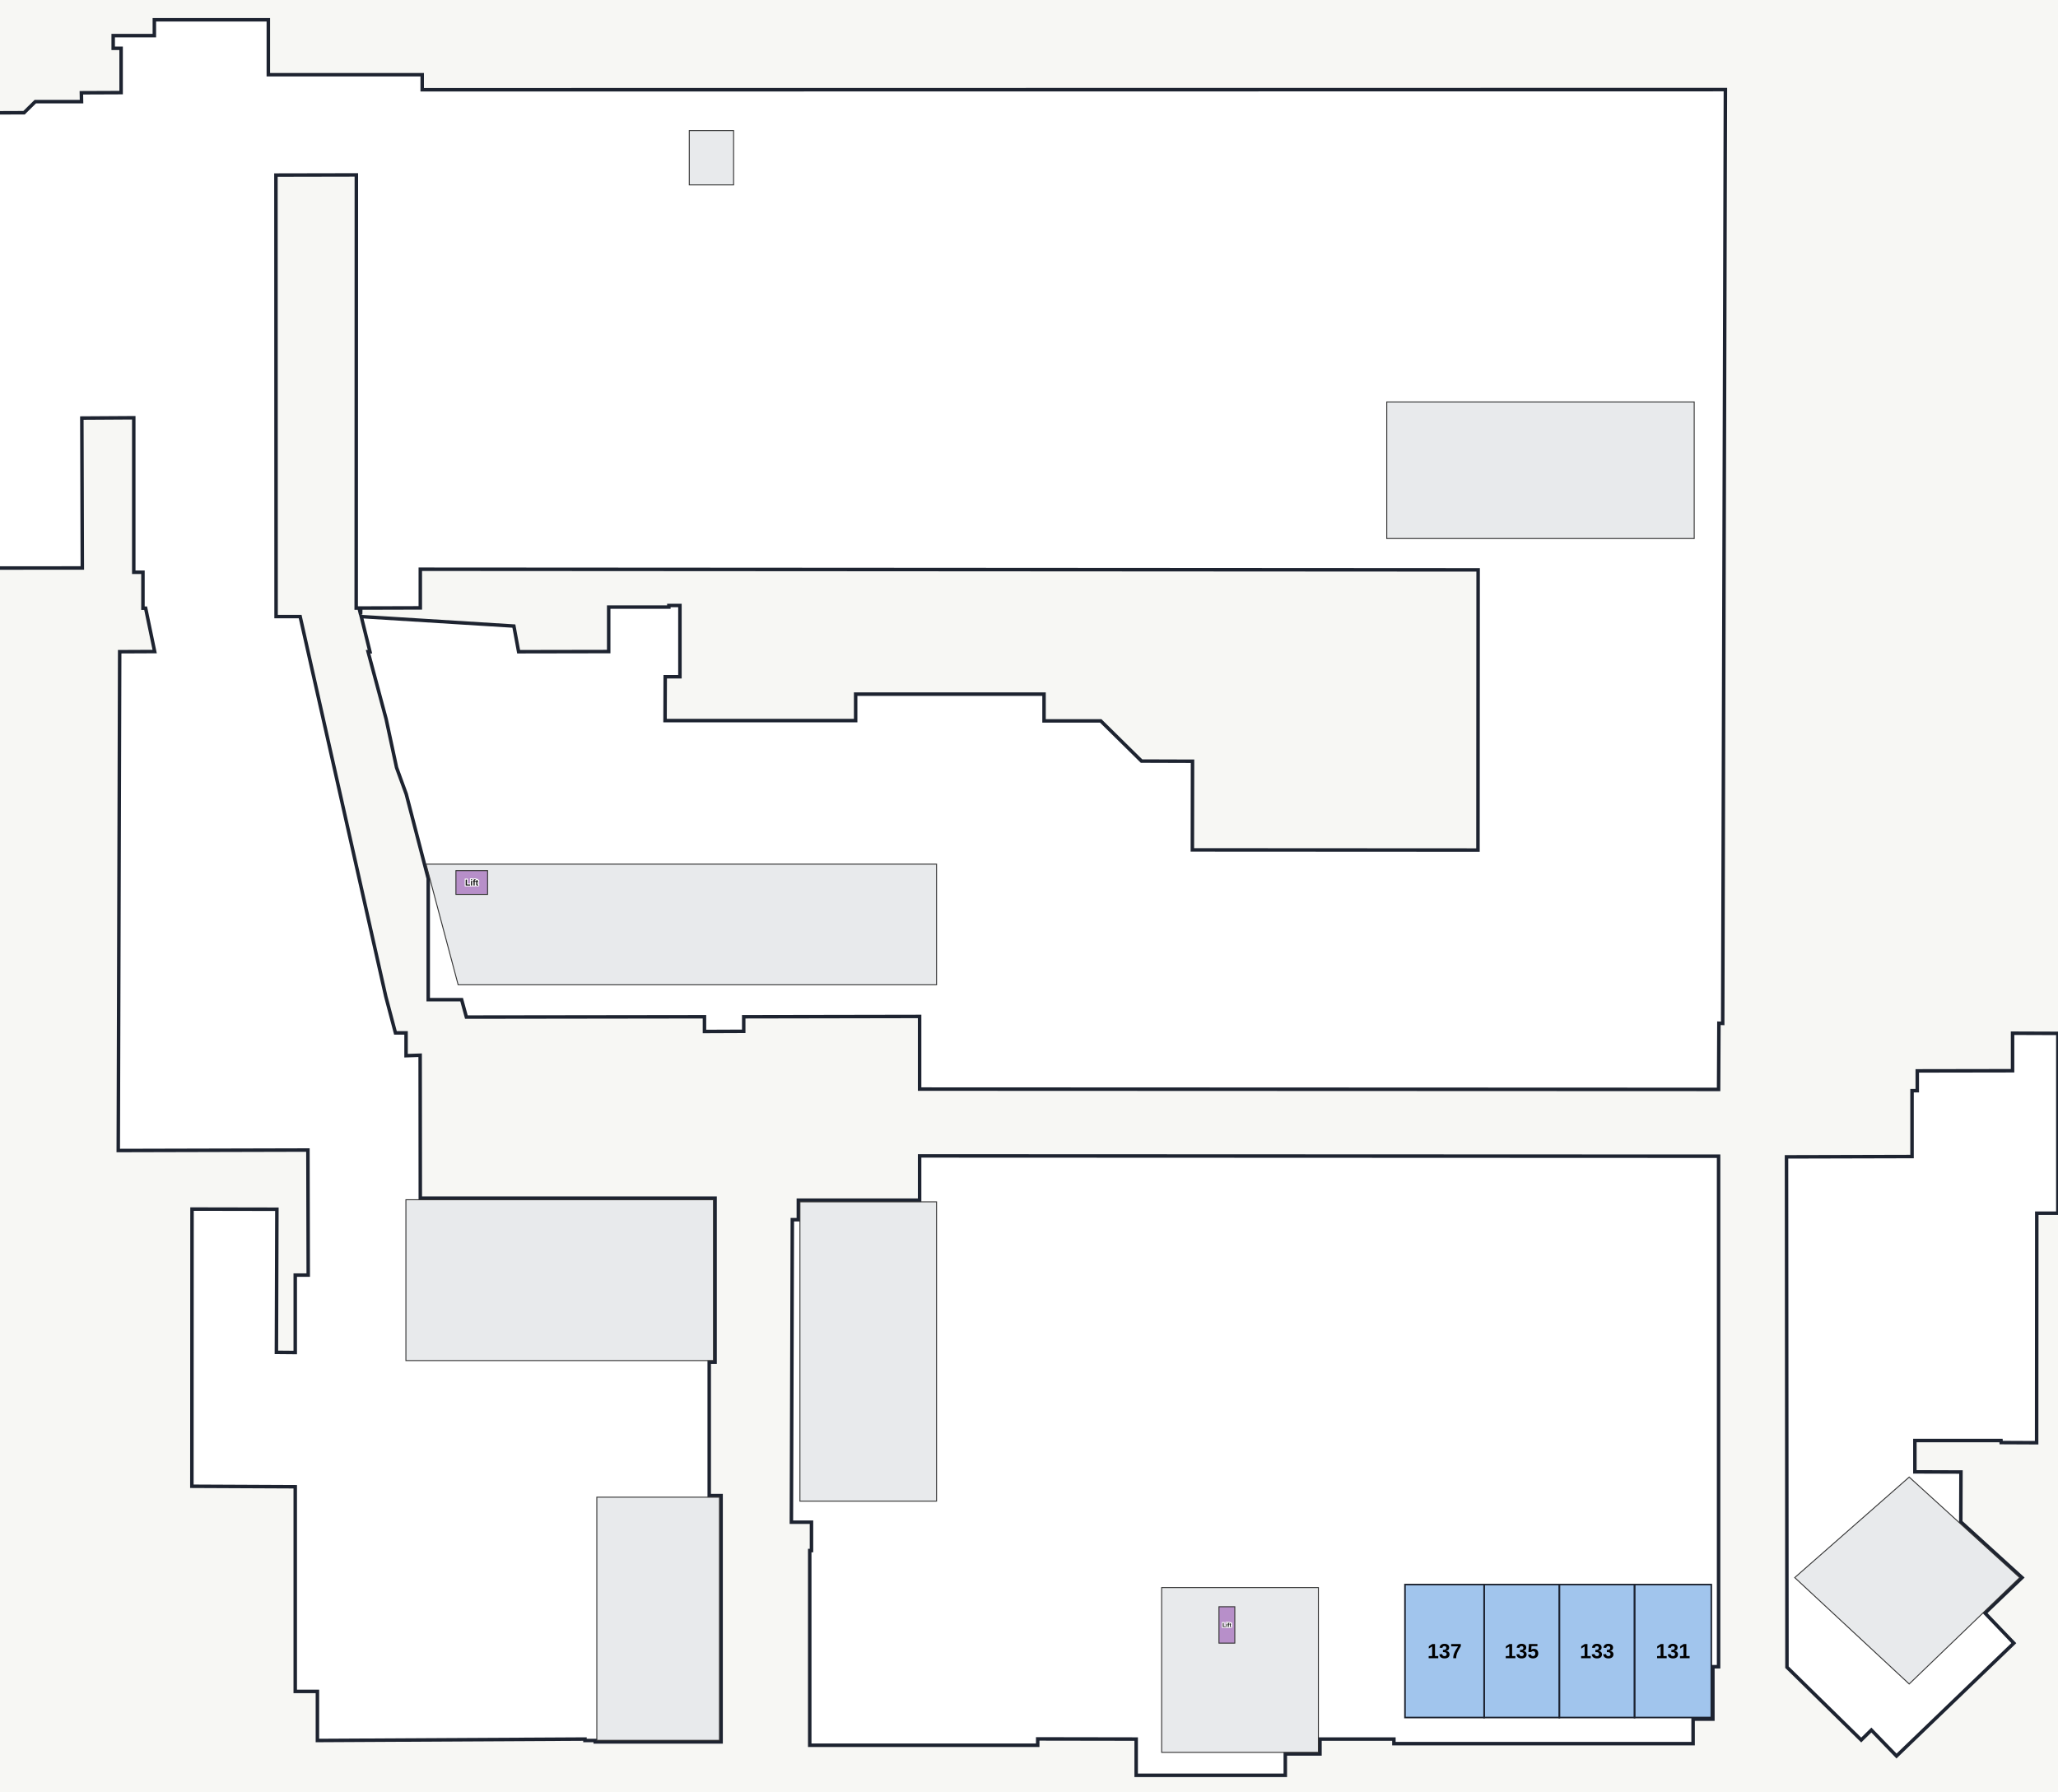
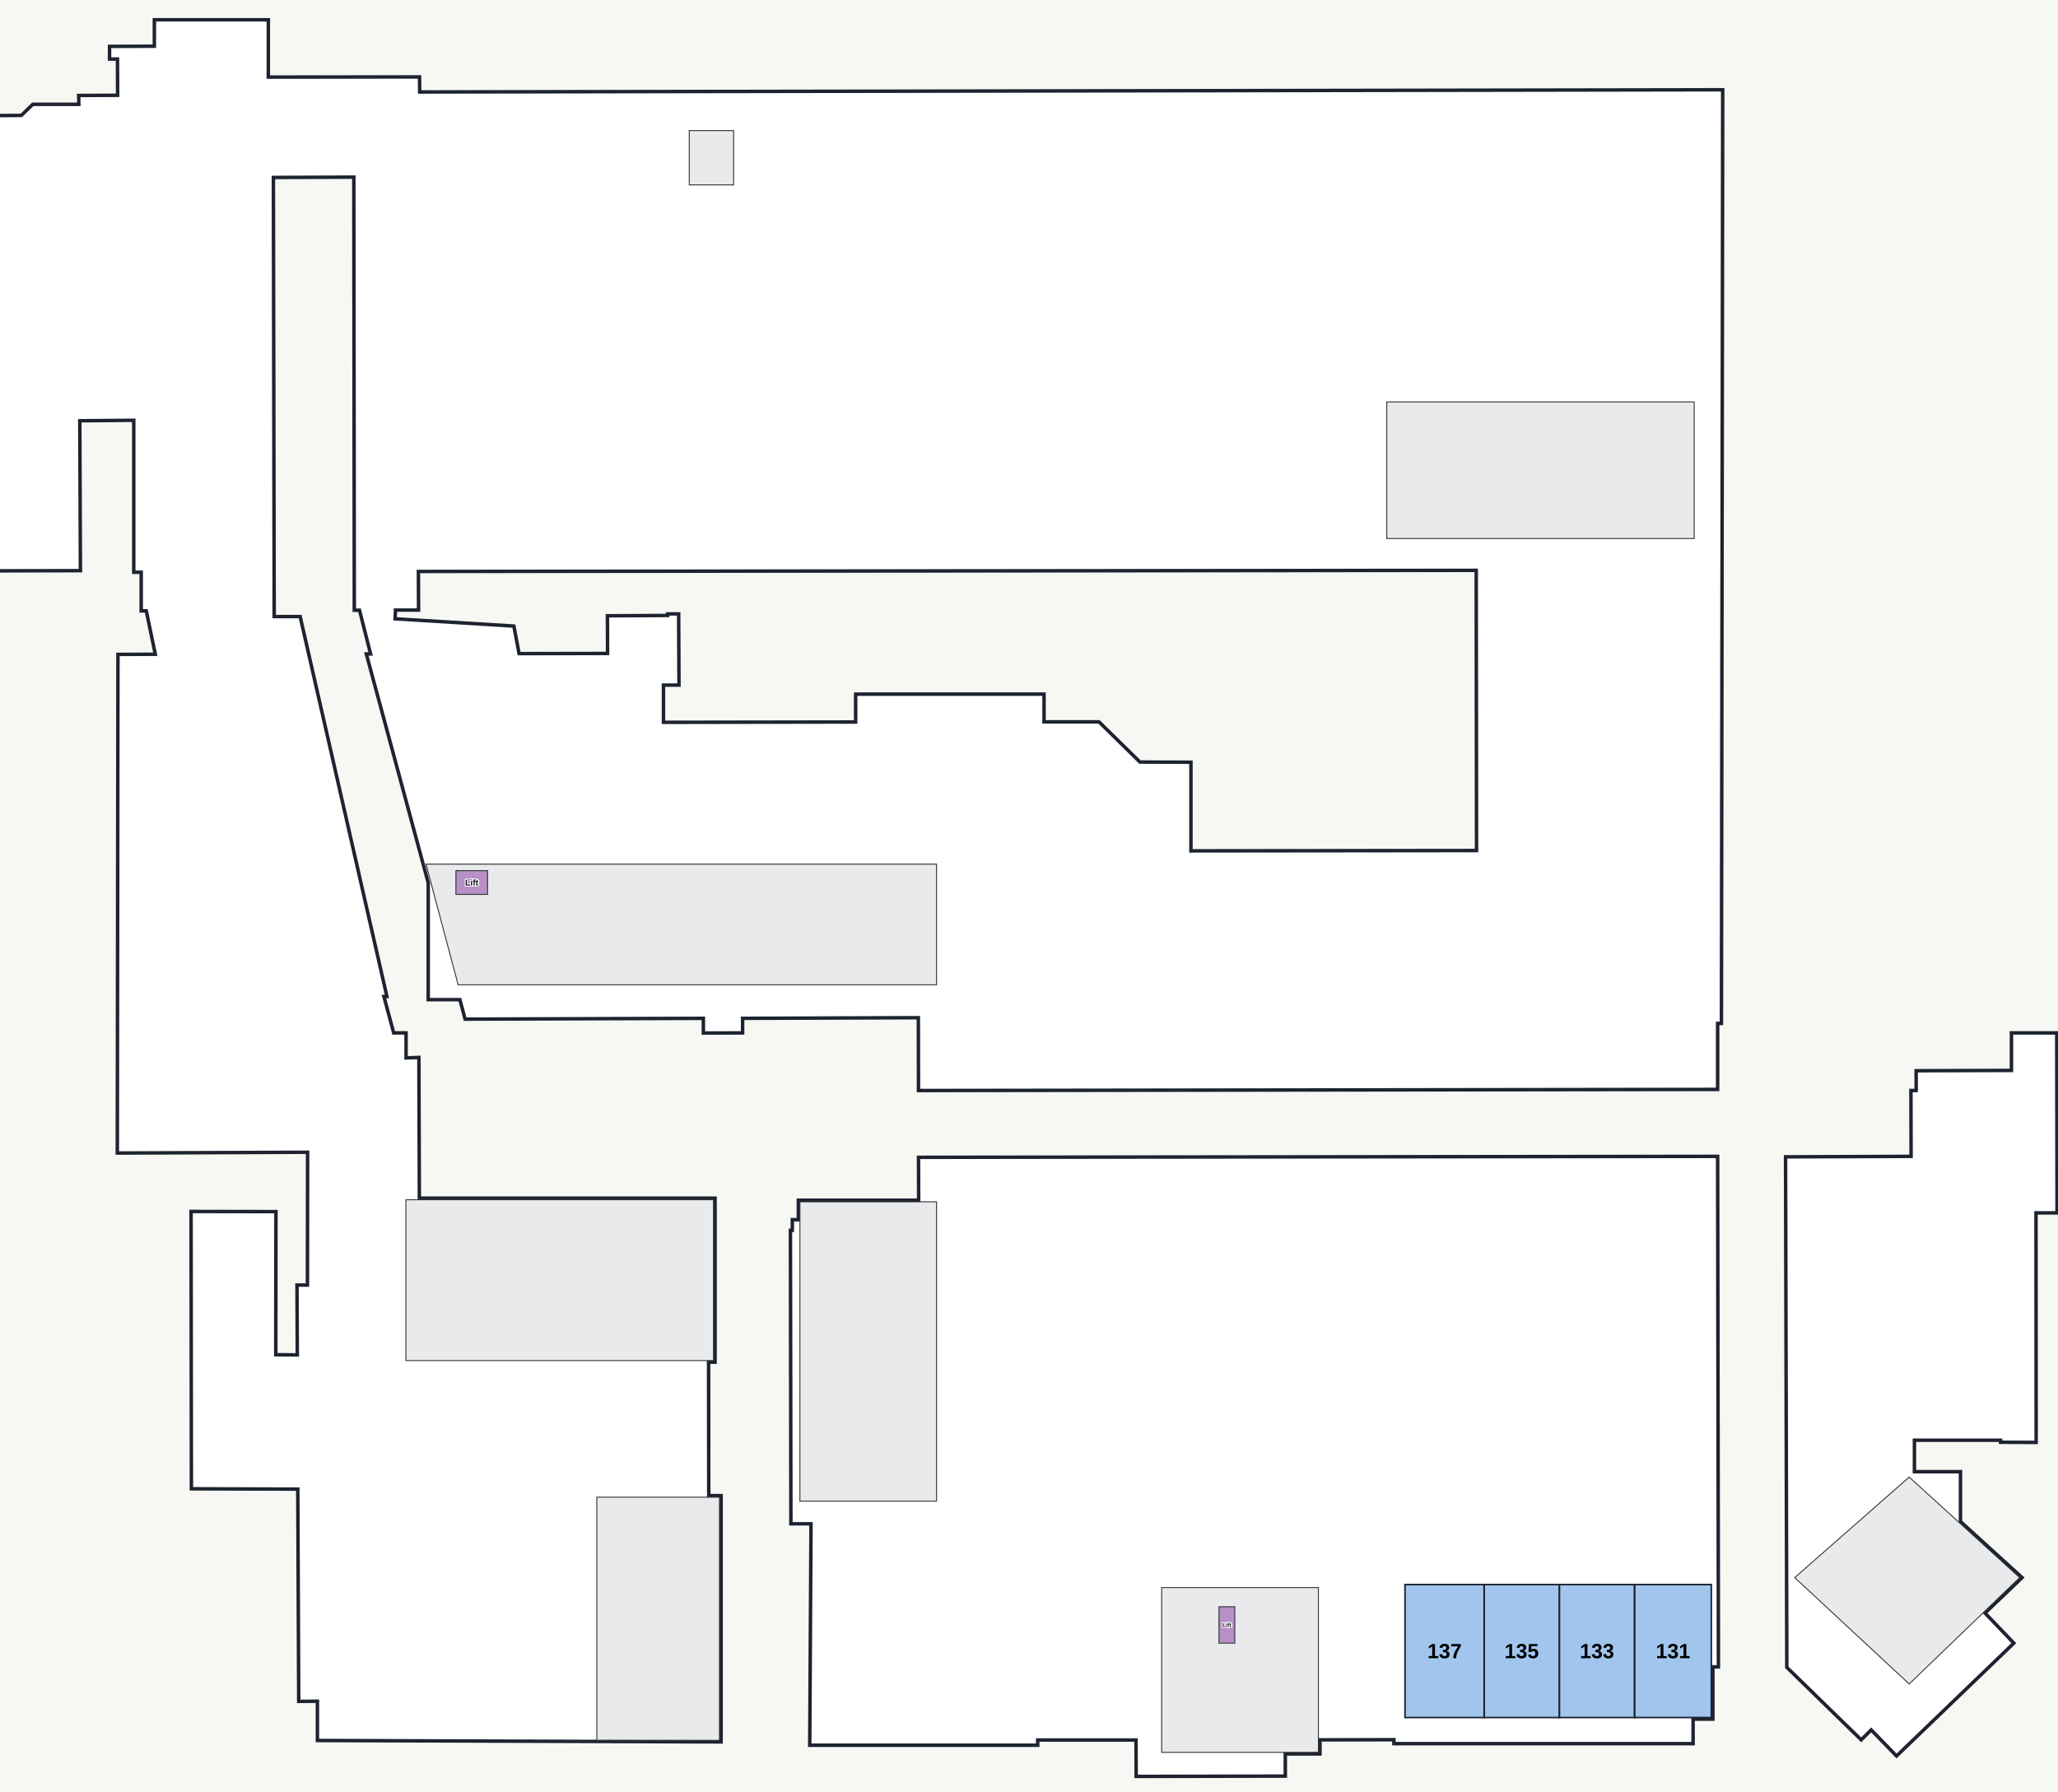
<svg xmlns="http://www.w3.org/2000/svg" viewBox="30 0 1300 1132" font-family="Arial,sans-serif">
  <rect x="30" y="0" width="1300" height="1132" fill="#f7f7f4" />
-   <path fill="#ffffff" stroke="#1d2330" stroke-width="2.2" fill-rule="evenodd" d="M1294.1,911.3 L1316.5,911.4 L1316.6,766.4 L1329.9,766.4 L1329.9,652.8 L1301.3,652.7 L1301.3,676.4 L1241.1,676.5 L1241.1,689.0 L1237.8,689.0 L1237.8,730.6 L1158.5,730.8 L1158.8,1053.2 L1205.7,1099.2 L1212.1,1092.9 L1228.0,1109.3 L1302.1,1038.0 L1283.9,1019.0 L1307.3,996.6 L1268.6,961.4 L1268.7,929.9 L1239.6,929.8 L1239.6,910.0 L1294.0,910.0Z M127.7,411.6 L105.6,411.7 L104.7,726.8 L224.5,726.5 L224.7,805.5 L216.5,805.5 L216.5,854.4 L204.6,854.3 L204.9,763.9 L151.3,763.8 L151.2,938.9 L216.5,939.2 L216.5,1068.5 L230.5,1068.5 L230.5,1099.5 L399.5,1098.6 L399.5,1099.5 L406.0,1099.5 L406.0,1100.4 L485.5,1100.4 L485.5,944.8 L478.0,944.8 L478.0,860.5 L481.7,860.5 L481.7,756.9 L295.5,756.9 L295.4,666.6 L286.5,666.9 L286.5,652.5 L279.8,652.5 L273.7,629.5 L219.6,389.5 L204.4,389.5 L204.3,110.6 L255.1,110.5 L255.0,384.1 L256.8,384.1 L257.8,388.2 L257.9,384.1 L295.5,384.0 L295.5,359.6 L963.7,360.0 L963.6,537.0 L783.2,536.9 L783.3,480.9 L751.1,480.8 L725.3,455.4 L689.5,455.4 L689.5,438.5 L570.5,438.5 L570.5,455.2 L450.1,455.2 L450.2,427.5 L459.5,427.5 L459.5,382.5 L452.5,382.5 L452.5,383.5 L414.5,383.5 L414.5,411.6 L357.6,411.7 L354.6,395.5 L258.2,389.5 L263.7,411.7 L262.5,411.7 L273.9,454.2 L280.5,484.9 L286.6,501.6 L300.5,555.0 L300.5,631.5 L321.6,631.5 L324.6,642.5 L475.0,642.3 L475.0,651.6 L499.8,651.5 L499.8,642.3 L610.9,642.1 L610.9,688.0 L1115.6,688.2 L1115.8,646.4 L1118.2,646.5 L1119.9,56.6 L296.7,56.7 L296.7,47.2 L199.5,47.2 L199.5,12.5 L127.5,12.5 L127.5,22.5 L101.5,22.5 L101.5,30.5 L106.5,30.5 L106.5,58.5 L81.4,58.6 L81.5,64.2 L52.3,64.2 L45.2,71.2 L18.4,71.3 L-5.6,47.4 L-71.8,113.7 L-71.8,313.5 L-57.0,313.5 L-57.1,336.0 L-71.8,336.0 L-71.7,344.1 L-73.9,344.1 L-73.4,353.8 L-70.7,357.2 L-65.2,358.9 L82.0,358.8 L81.7,264.1 L114.5,263.9 L114.5,361.5 L120.3,361.5 L120.3,384.2 L122.0,384.2Z M530.5,770.5 L529.9,961.6 L542.6,961.6 L542.6,979.5 L541.5,979.5 L541.5,1102.5 L685.5,1102.5 L685.5,1098.5 L747.7,1098.6 L747.7,1121.5 L841.9,1121.5 L841.9,1108.0 L863.8,1108.0 L863.8,1098.6 L910.5,1098.6 L910.5,1101.5 L1099.5,1101.5 L1099.5,1086.0 L1112.0,1086.0 L1112.0,1052.9 L1115.6,1052.9 L1115.6,730.4 L610.9,730.2 L610.9,758.2 L534.3,758.2 L534.3,770.5Z" />
+   <path fill="#ffffff" stroke="#1d2330" stroke-width="2.2" fill-rule="evenodd" d="M1293.7,911.1 L1316.2,911.2 L1316.1,766.2 L1329.4,766.2 L1329.2,652.5 L1300.6,652.5 L1300.6,676.2 L1240.4,676.4 L1240.4,688.9 L1237.1,688.9 L1237.2,730.5 L1157.9,730.8 L1158.7,1053.3 L1205.7,1099.1 L1212.0,1092.8 L1228.0,1109.3 L1302.1,1038.0 L1283.9,1019.0 L1307.3,996.6 L1268.4,961.2 L1268.4,929.7 L1239.3,929.7 L1239.3,909.8 L1293.7,909.8Z M128.1,413.3 L104.5,413.4 L104.1,728.4 L224.3,727.9 L224.2,811.8 L217.6,811.8 L217.8,855.9 L204.2,855.8 L204.3,765.4 L150.7,765.3 L150.9,940.5 L218.1,940.7 L218.7,1074.8 L230.5,1074.7 L230.5,1099.5 L485.5,1100.4 L485.5,944.8 L477.7,944.8 L477.6,860.5 L481.7,860.5 L481.7,756.9 L294.9,756.9 L294.6,668.0 L286.5,668.3 L286.5,652.5 L278.7,652.5 L272.5,629.5 L274.4,629.5 L219.6,389.5 L203.2,389.5 L202.7,112.1 L253.5,111.9 L253.8,385.5 L257.1,385.5 L264.1,413.1 L261.4,413.1 L300.5,557.7 L300.5,631.5 L320.5,631.5 L323.8,643.8 L474.3,643.3 L474.3,652.6 L499.1,652.5 L499.1,643.3 L610.1,642.9 L610.2,688.9 L1115.0,688.2 L1115.0,646.5 L1117.4,646.5 L1118.2,56.7 L295.1,58.1 L295.0,48.6 L199.5,48.7 L199.5,12.5 L127.5,12.5 L127.5,29.2 L99.2,29.3 L99.2,37.3 L104.2,37.3 L104.3,60.2 L79.7,60.3 L79.8,65.9 L50.7,65.9 L43.5,72.9 L16.8,73.1 L-7.3,49.3 L-73.4,115.6 L-73.1,315.4 L-58.3,315.5 L-58.3,338.0 L-73.0,337.9 L-72.9,346.0 L-75.1,346.0 L-74.6,355.7 L-71.9,359.1 L-67.8,360.8 L80.8,360.5 L80.4,265.8 L114.5,265.5 L114.5,361.5 L119.2,361.5 L119.2,385.9 L122.4,385.9Z M451.7,387.8 L451.7,388.8 L413.7,389.0 L413.8,412.8 L357.9,412.9 L354.6,395.5 L279.6,390.9 L279.8,385.4 L294.4,385.4 L294.3,361.0 L962.5,360.3 L962.7,537.3 L782.3,537.5 L782.3,481.5 L750.1,481.4 L724.2,456.0 L689.5,456.0 L689.5,438.5 L570.5,438.5 L570.5,456.1 L449.1,456.3 L449.1,432.8 L458.9,432.8 L458.7,387.8Z M529.3,777.2 L529.6,962.6 L542.3,962.6 L541.5,1102.5 L685.5,1102.5 L685.5,1099.2 L747.6,1099.2 L747.7,1122.2 L841.9,1122.0 L841.9,1108.0 L863.8,1108.0 L863.8,1099.1 L910.5,1099.0 L910.5,1101.5 L1099.5,1101.5 L1099.5,1086.0 L1112.0,1086.0 L1112.0,1053.0 L1115.5,1053.0 L1115.0,730.5 L610.2,731.1 L610.3,758.2 L534.3,758.2 L534.3,770.5 L530.5,770.5 L530.5,777.2Z" />
  <polygon id="4-DAK-1" points="465.4,82.5 493.4,82.5 493.4,116.8 465.4,116.8" fill="#d5d8dc" fill-opacity="0.55" stroke="#333" stroke-width="0.6" />
  <polygon id="4-DAK-2" points="906.0,253.9 1100.2,253.9 1100.2,340.2 906.0,340.2" fill="#d5d8dc" fill-opacity="0.55" stroke="#333" stroke-width="0.6" />
  <polygon id="4-DAK-3" points="299.1,545.9 621.6,545.9 621.6,622.1 319.4,622.1" fill="#d5d8dc" fill-opacity="0.55" stroke="#333" stroke-width="0.6" />
  <polygon id="4-DAK-4" points="286.4,757.9 480.7,757.9 480.7,859.5 286.4,859.5" fill="#d5d8dc" fill-opacity="0.55" stroke="#333" stroke-width="0.6" />
  <polygon id="4-DAK-5" points="535.3,759.2 621.6,759.2 621.6,948.3 535.3,948.3" fill="#d5d8dc" fill-opacity="0.55" stroke="#333" stroke-width="0.6" />
  <polygon id="4-DAK-6" points="407.0,945.8 484.5,945.8 484.5,1099.4 407.0,1099.4" fill="#d5d8dc" fill-opacity="0.55" stroke="#333" stroke-width="0.6" />
  <polygon id="4-DAK-7" points="763.8,1002.9 862.8,1002.9 862.8,1107.0 763.8,1107.0" fill="#d5d8dc" fill-opacity="0.55" stroke="#333" stroke-width="0.6" />
  <polygon id="4-DAK-8" points="1236.0,933.1 1305.8,996.6 1236.0,1063.8 1163.7,996.6" fill="#d5d8dc" fill-opacity="0.55" stroke="#333" stroke-width="0.6" />
  <polygon id="4-246-LIFT" points="800,1015 810,1015 810,1038 800,1038" fill="#8e44ad" fill-opacity="0.55" stroke="#333" stroke-width="0.6" />
  <text x="805.0" y="1026.5" font-size="3.6" font-weight="700" text-anchor="middle" dominant-baseline="central" fill="#111" stroke="#fff" stroke-width="1.2" paint-order="stroke">Lift</text>
  <polygon id="4-225-LIFT" points="318,550 338,550 338,565 318,565" fill="#8e44ad" fill-opacity="0.55" stroke="#333" stroke-width="0.6" />
  <text x="328.0" y="557.5" font-size="5.4" font-weight="700" text-anchor="middle" dominant-baseline="central" fill="#111" stroke="#fff" stroke-width="1.2" paint-order="stroke">Lift</text>
  <polygon id="S131" points="1062.5,1001 1111,1001 1111,1085 1062.5,1085" fill="#2f7fd8" fill-opacity="0.45" stroke="#1d2330" stroke-width="1" />
  <text x="1086.8" y="1043.0" font-size="13" font-weight="700" text-anchor="middle" dominant-baseline="central">131</text>
  <polygon id="S133" points="1015,1001 1062.5,1001 1062.5,1085 1015,1085" fill="#2f7fd8" fill-opacity="0.45" stroke="#1d2330" stroke-width="1" />
  <text x="1038.8" y="1043.0" font-size="13" font-weight="700" text-anchor="middle" dominant-baseline="central">133</text>
  <polygon id="S135" points="967.5,1001 1015,1001 1015,1085 967.5,1085" fill="#2f7fd8" fill-opacity="0.45" stroke="#1d2330" stroke-width="1" />
  <text x="991.2" y="1043.0" font-size="13" font-weight="700" text-anchor="middle" dominant-baseline="central">135</text>
  <polygon id="S137" points="917.5,1001 967.5,1001 967.5,1085 917.5,1085" fill="#2f7fd8" fill-opacity="0.45" stroke="#1d2330" stroke-width="1" />
  <text x="942.5" y="1043.0" font-size="13" font-weight="700" text-anchor="middle" dominant-baseline="central">137</text>
</svg>
